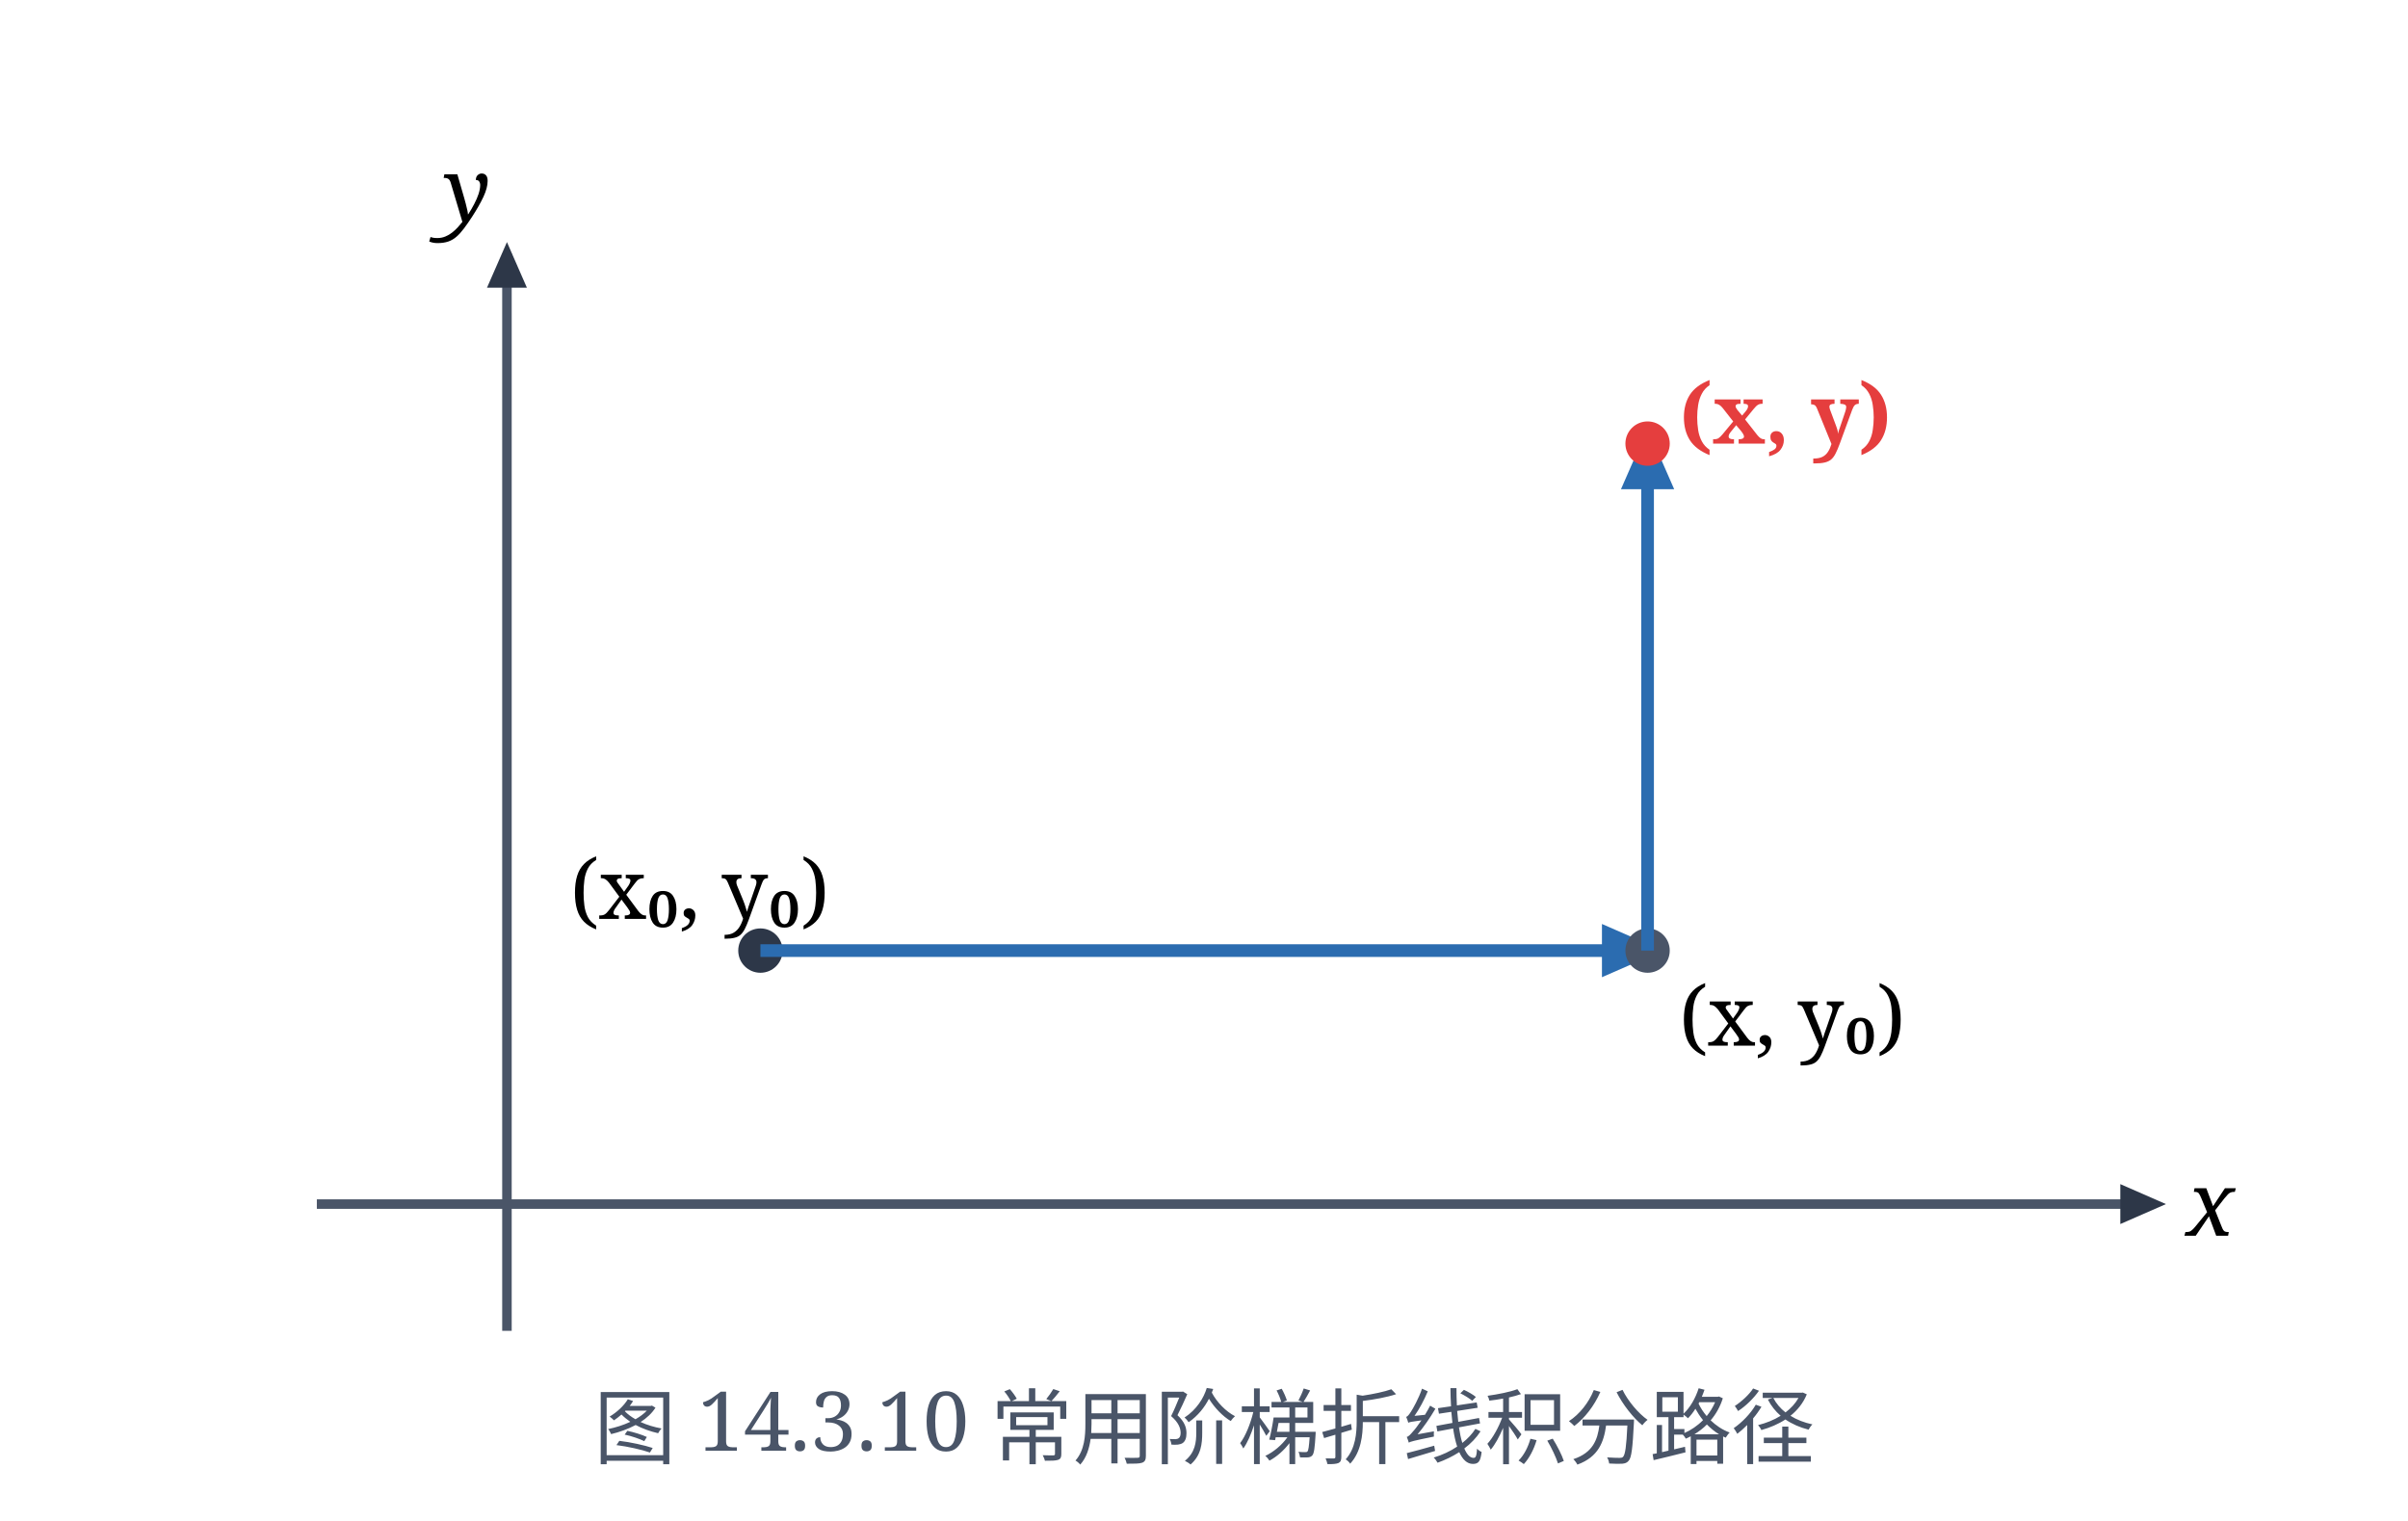
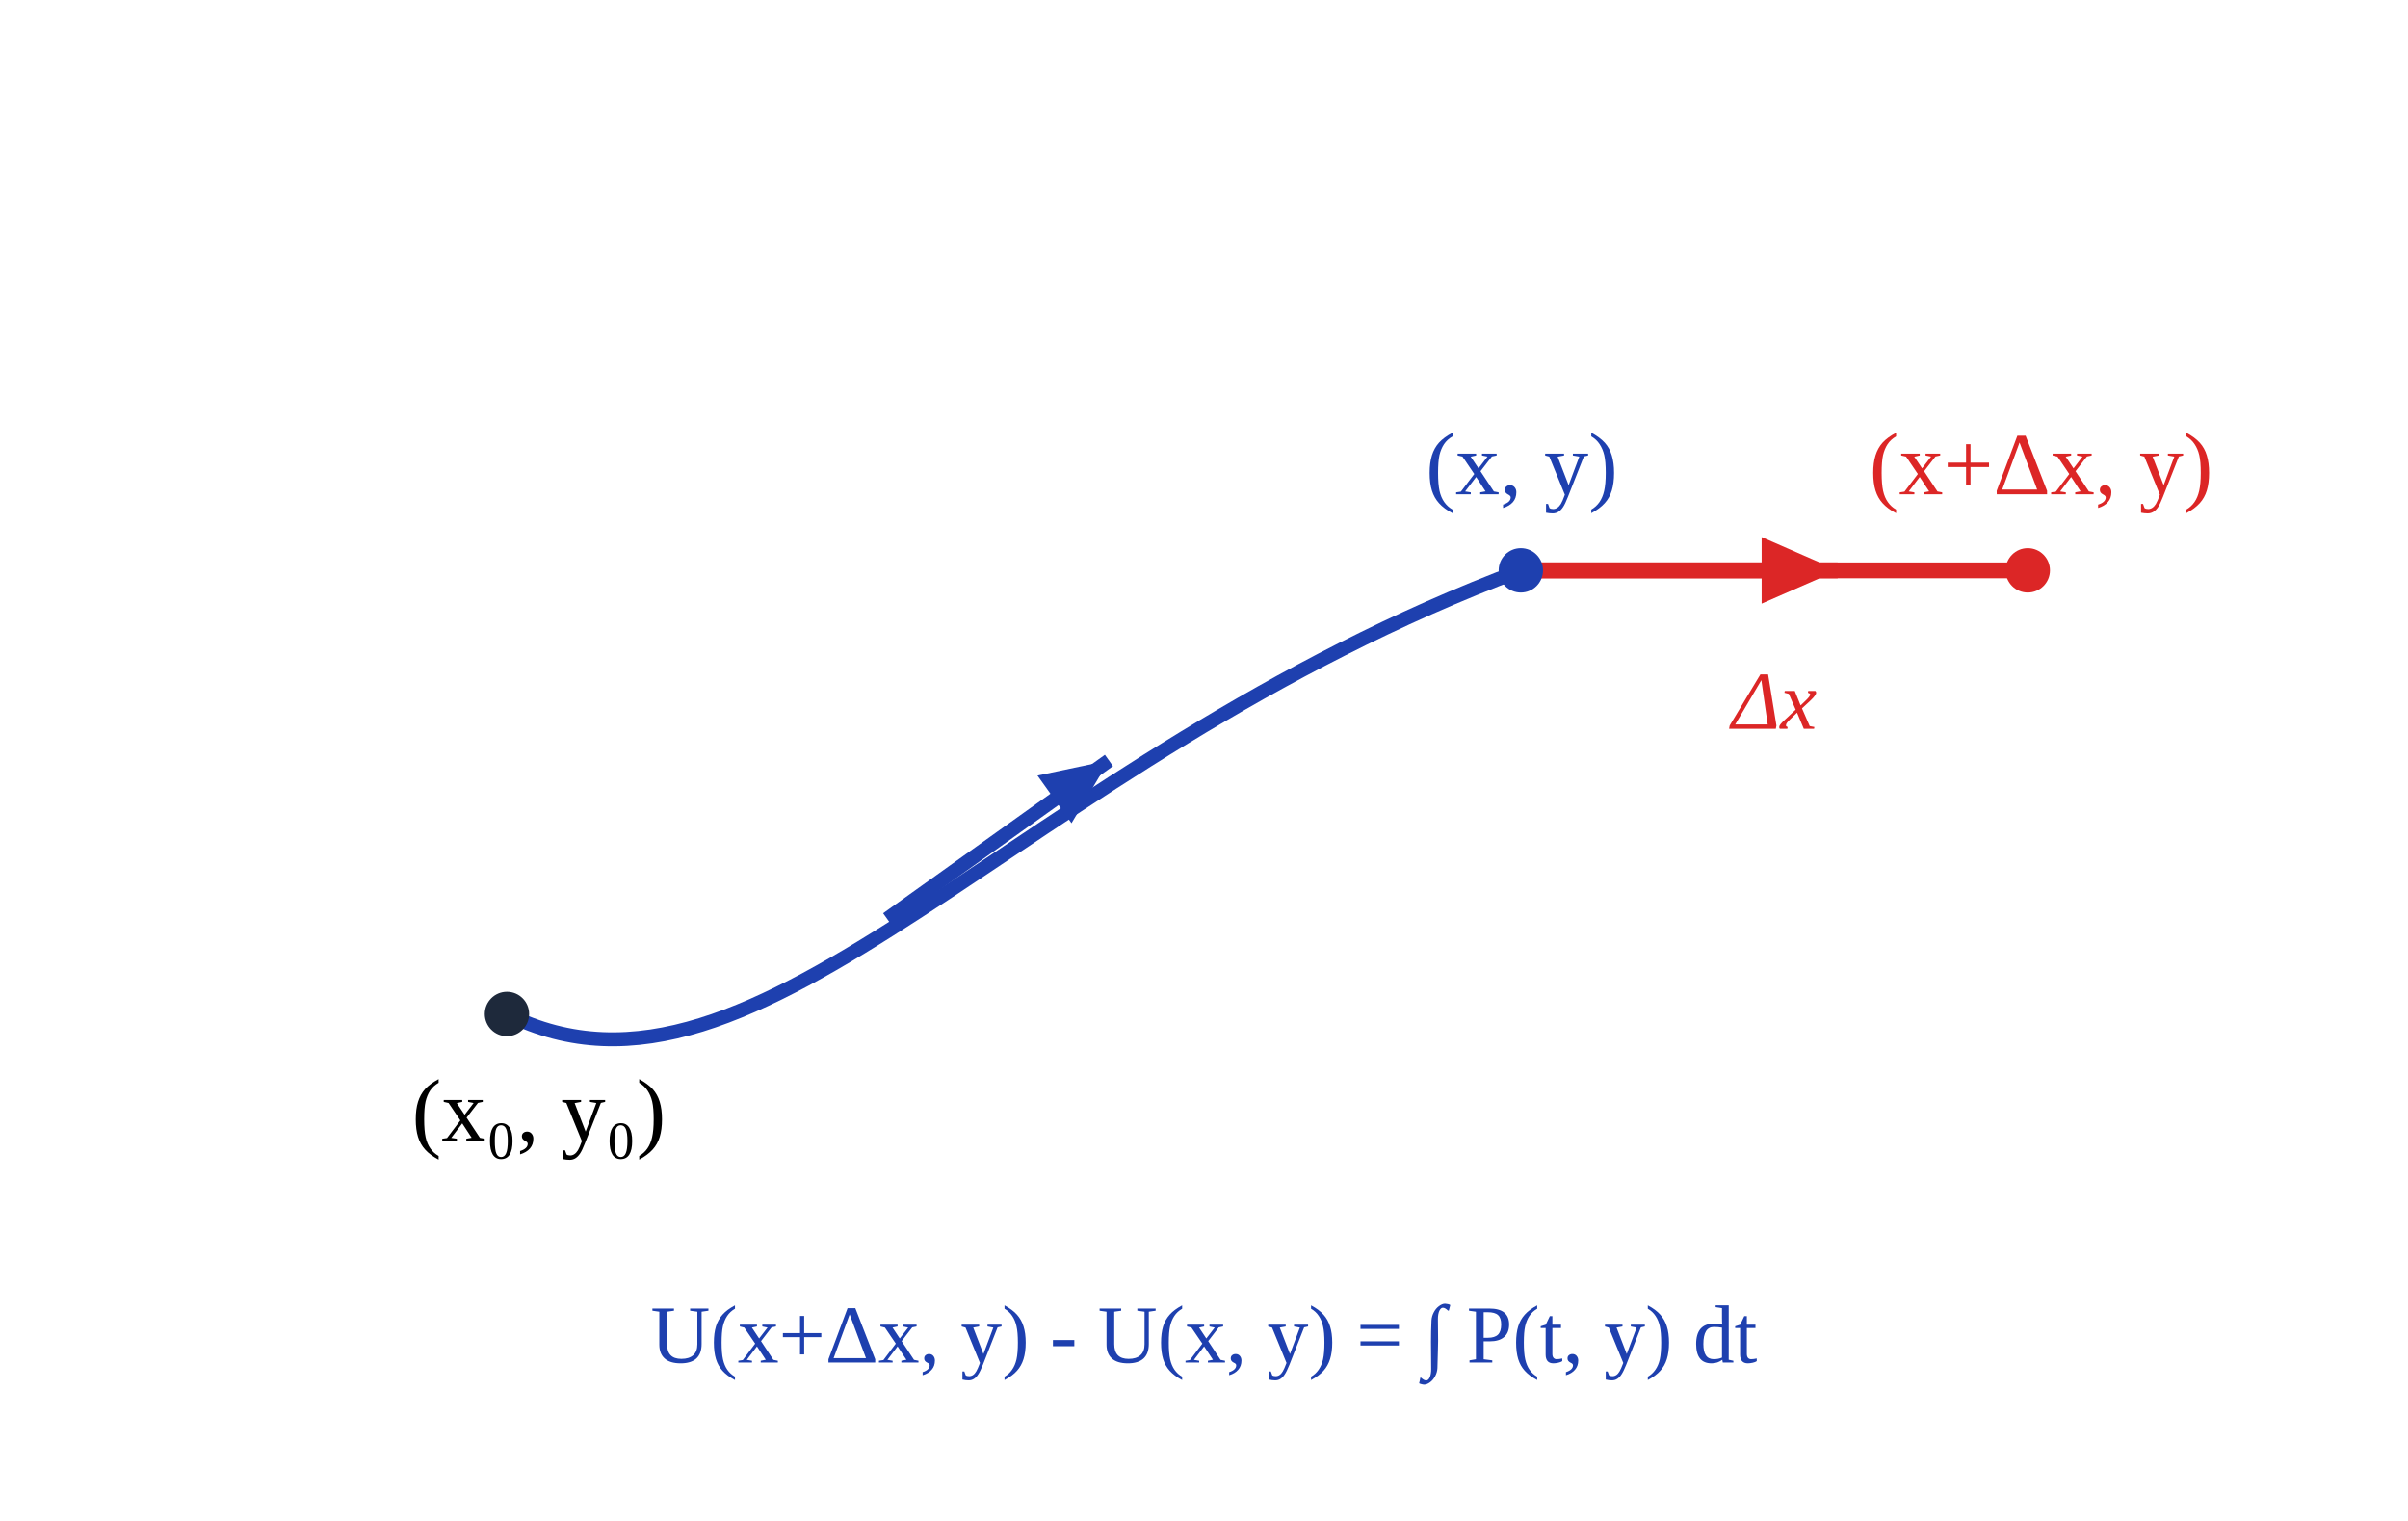
- <svg xmlns="http://www.w3.org/2000/svg" viewBox="0 0 380 240" width="100%" height="auto">
+ <svg xmlns="http://www.w3.org/2000/svg" viewBox="0 0 380 240" width="100%" height="auto" style="max-width:380px; font-family:'Times New Roman', serif; font-size:14px;">
  <defs>
-     <marker id="arrow" viewBox="0 0 10 10" refX="6" refY="5" markerWidth="6" markerHeight="6" orient="auto-start-reverse">
-       <path d="M 0 1.5 L 8 5 L 0 8.5 z" fill="#2d3748" />
+     <marker id="arr" viewBox="0 0 10 10" refX="8" refY="5" markerWidth="6" markerHeight="6" orient="auto-start-reverse">
+       <path d="M 0 1.5 L 8 5 L 0 8.5 z" fill="#1e293b" />
    </marker>
-     <marker id="arrow-blue" viewBox="0 0 10 10" refX="6" refY="5" markerWidth="6" markerHeight="6" orient="auto-start-reverse">
-       <path d="M 0 1.5 L 8 5 L 0 8.5 z" fill="#2b6cb0" />
+     <marker id="arr_blue" viewBox="0 0 10 10" refX="8" refY="5" markerWidth="6" markerHeight="6" orient="auto-start-reverse">
+       <path d="M 0 1.5 L 8 5 L 0 8.5 z" fill="#1e40af" />
    </marker>
-     <marker id="arrow-red" viewBox="0 0 10 10" refX="6" refY="5" markerWidth="6" markerHeight="6" orient="auto-start-reverse">
-       <path d="M 0 1.5 L 8 5 L 0 8.5 z" fill="#e53e3e" />
-     </marker>
-     <marker id="arrow-green" viewBox="0 0 10 10" refX="6" refY="5" markerWidth="6" markerHeight="6" orient="auto-start-reverse">
-       <path d="M 0 1.5 L 8 5 L 0 8.5 z" fill="#2f855a" />
+     <marker id="arr_red" viewBox="0 0 10 10" refX="8" refY="5" markerWidth="6" markerHeight="6" orient="auto-start-reverse">
+       <path d="M 0 1.5 L 8 5 L 0 8.5 z" fill="#dc2626" />
    </marker>
  </defs>
-   <line x1="50" y1="190" x2="340" y2="190" stroke="#4a5568" stroke-width="1.5" marker-end="url(#arrow)" />
-   <text x="345" y="195" font-family="serif" font-size="14" font-style="italic">x</text>
-   <line x1="80" y1="210" x2="80" y2="40" stroke="#4a5568" stroke-width="1.5" marker-end="url(#arrow)" />
-   <text x="70" y="35" font-family="serif" font-size="14" font-style="italic">y</text>
-   <circle cx="120" cy="150" r="3.5" fill="#2d3748" />
-   <text x="90" y="145" font-family="serif" font-size="13">(x₀, y₀)</text>
-   <line x1="120" y1="150" x2="260" y2="150" stroke="#2b6cb0" stroke-width="2" marker-end="url(#arrow-blue)" />
-   <circle cx="260" cy="150" r="3.5" fill="#4a5568" />
-   <text x="265" y="165" font-family="serif" font-size="13">(x, y₀)</text>
-   <line x1="260" y1="150" x2="260" y2="70" stroke="#2b6cb0" stroke-width="2" marker-end="url(#arrow-blue)" />
-   <circle cx="260" cy="70" r="3.5" fill="#e53e3e" />
-   <text x="265" y="70" font-family="serif" font-size="13" font-weight="bold" fill="#e53e3e">(x, y)</text>
-   <text x="190" y="230" text-anchor="middle" font-family="serif" font-size="13" fill="#4a5568">图 14.3.10 常用阶梯折线积分路径</text>
+   <path d="M 80 160 C 120 180, 160 120, 240 90" fill="none" stroke="#1e40af" stroke-width="2.2" />
+   <line x1="140" y1="145" x2="175" y2="120" stroke="#1e40af" stroke-width="2.2" marker-end="url(#arr_blue)" />
+   <line x1="240" y1="90" x2="320" y2="90" stroke="#dc2626" stroke-width="2.5" />
+   <line x1="240" y1="90" x2="290" y2="90" stroke="#dc2626" stroke-width="2.5" marker-end="url(#arr_red)" />
+   <circle cx="80" cy="160" r="3.5" fill="#1e293b" />
+   <text x="65" y="180">(x₀, y₀)</text>
+   <circle cx="240" cy="90" r="3.5" fill="#1e40af" />
+   <text x="225" y="78" fill="#1e40af">(x, y)</text>
+   <circle cx="320" cy="90" r="3.5" fill="#dc2626" />
+   <text x="295" y="78" fill="#dc2626">(x+Δx, y)</text>
+   <text x="280" y="115" font-size="13" font-style="italic" fill="#dc2626" text-anchor="middle">Δx</text>
+   <text x="190" y="215" text-anchor="middle" font-size="13" fill="#1e40af">U(x+Δx, y) - U(x, y) = ∫ P(t, y) dt</text>
</svg>
